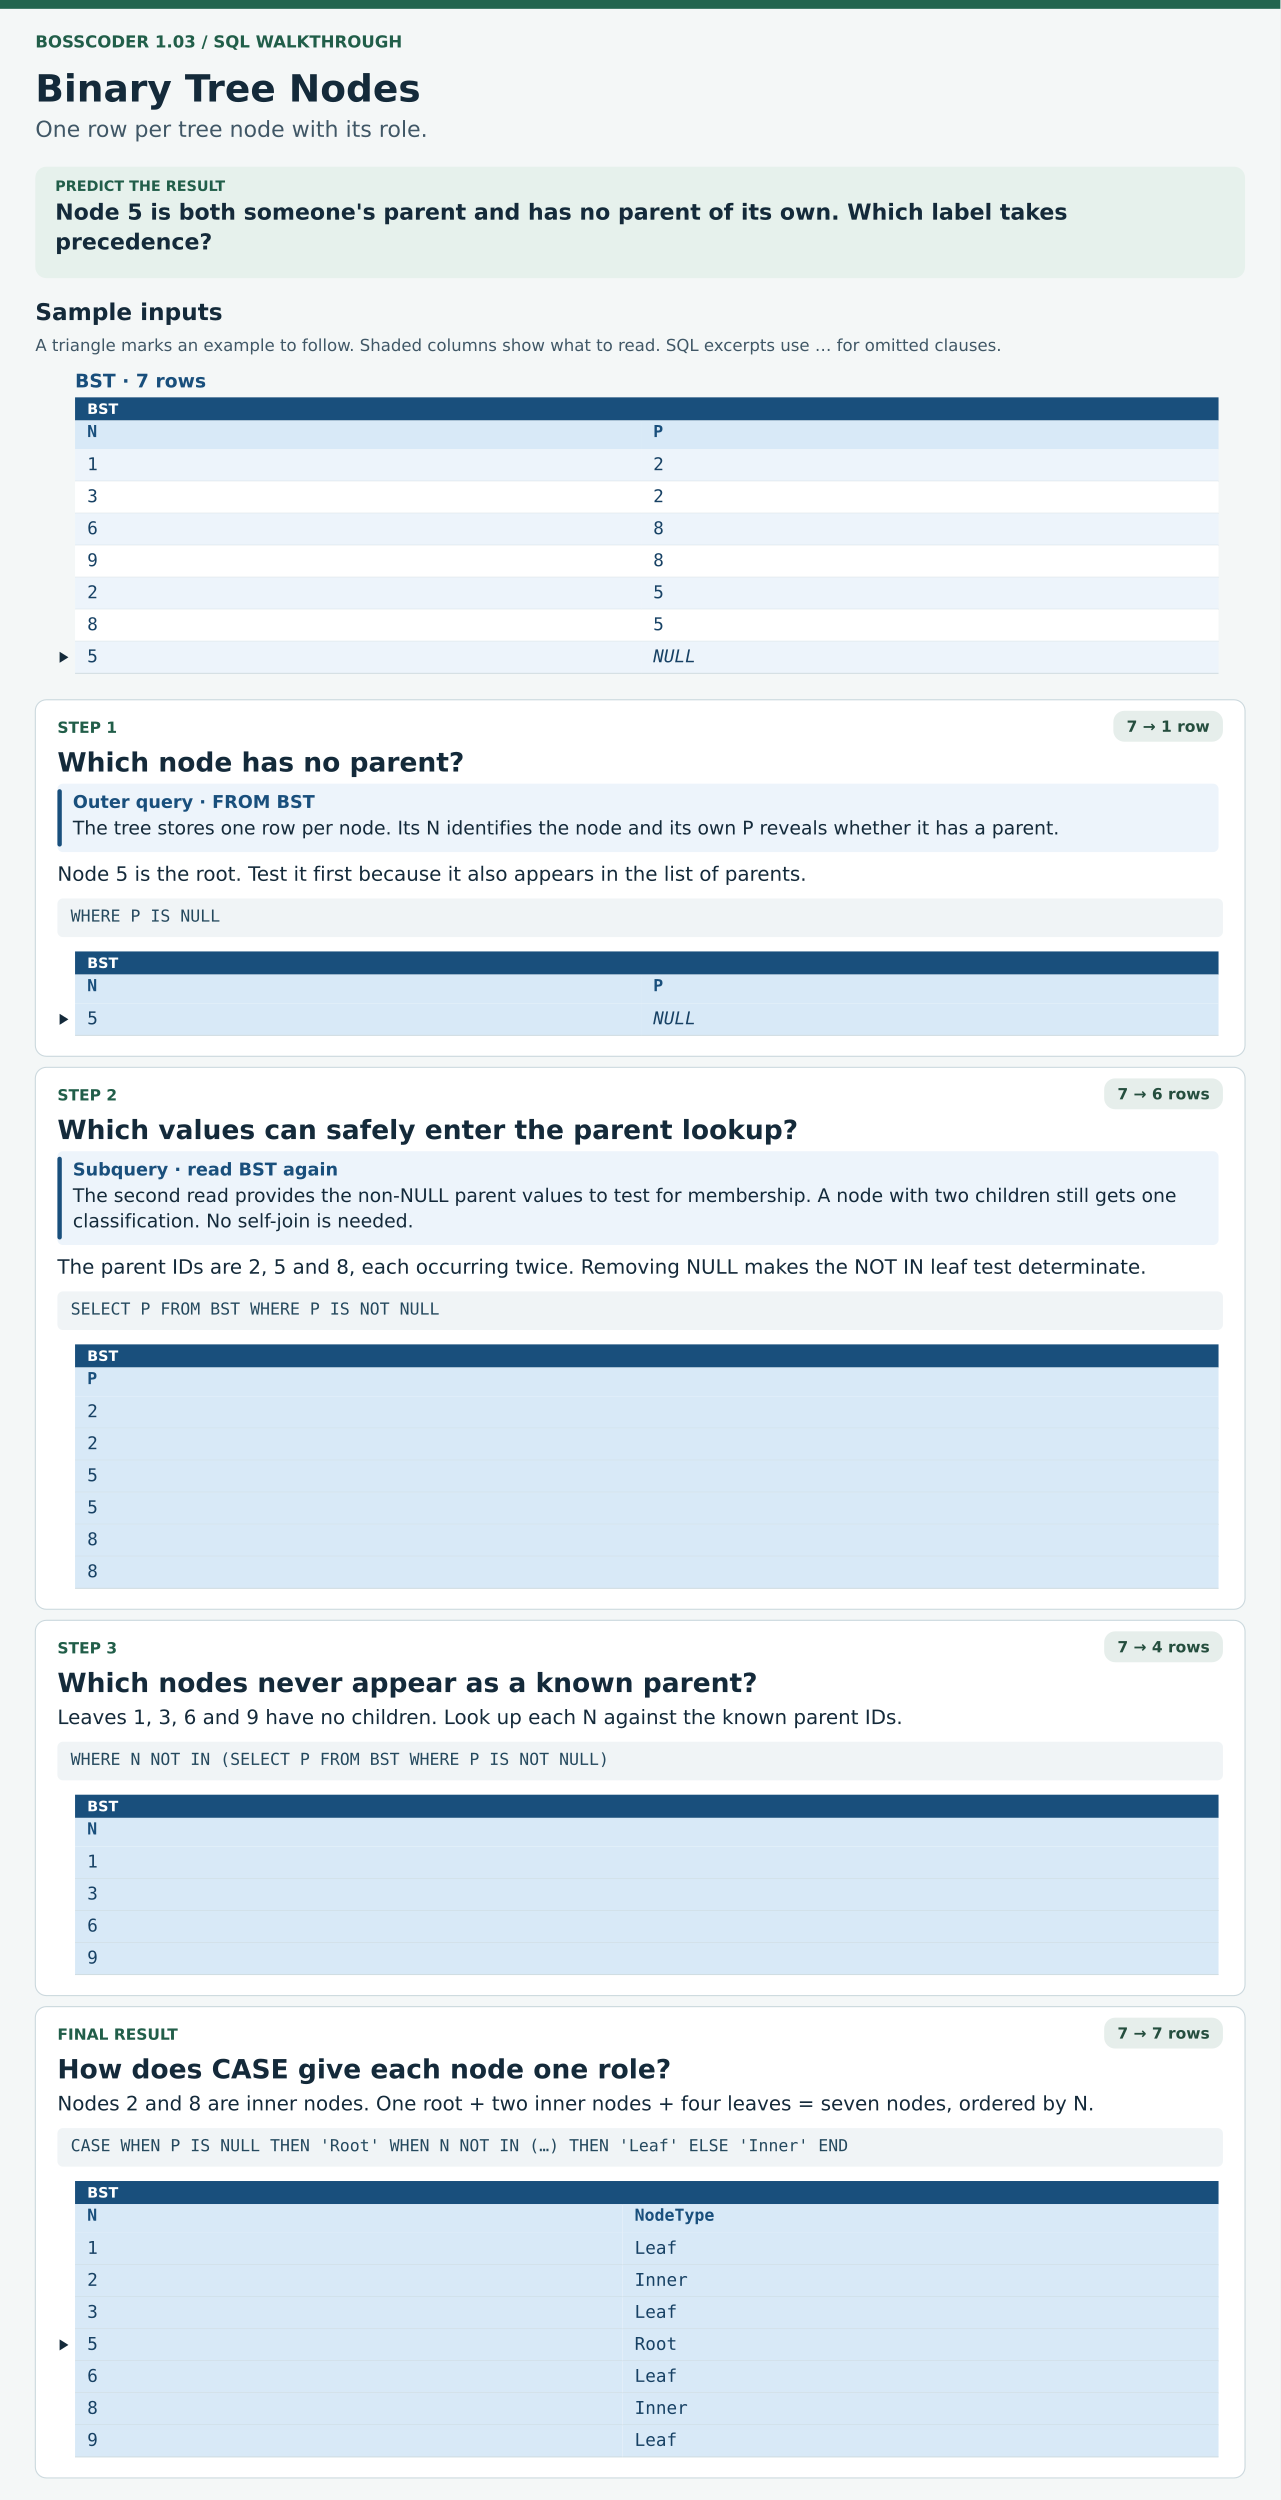
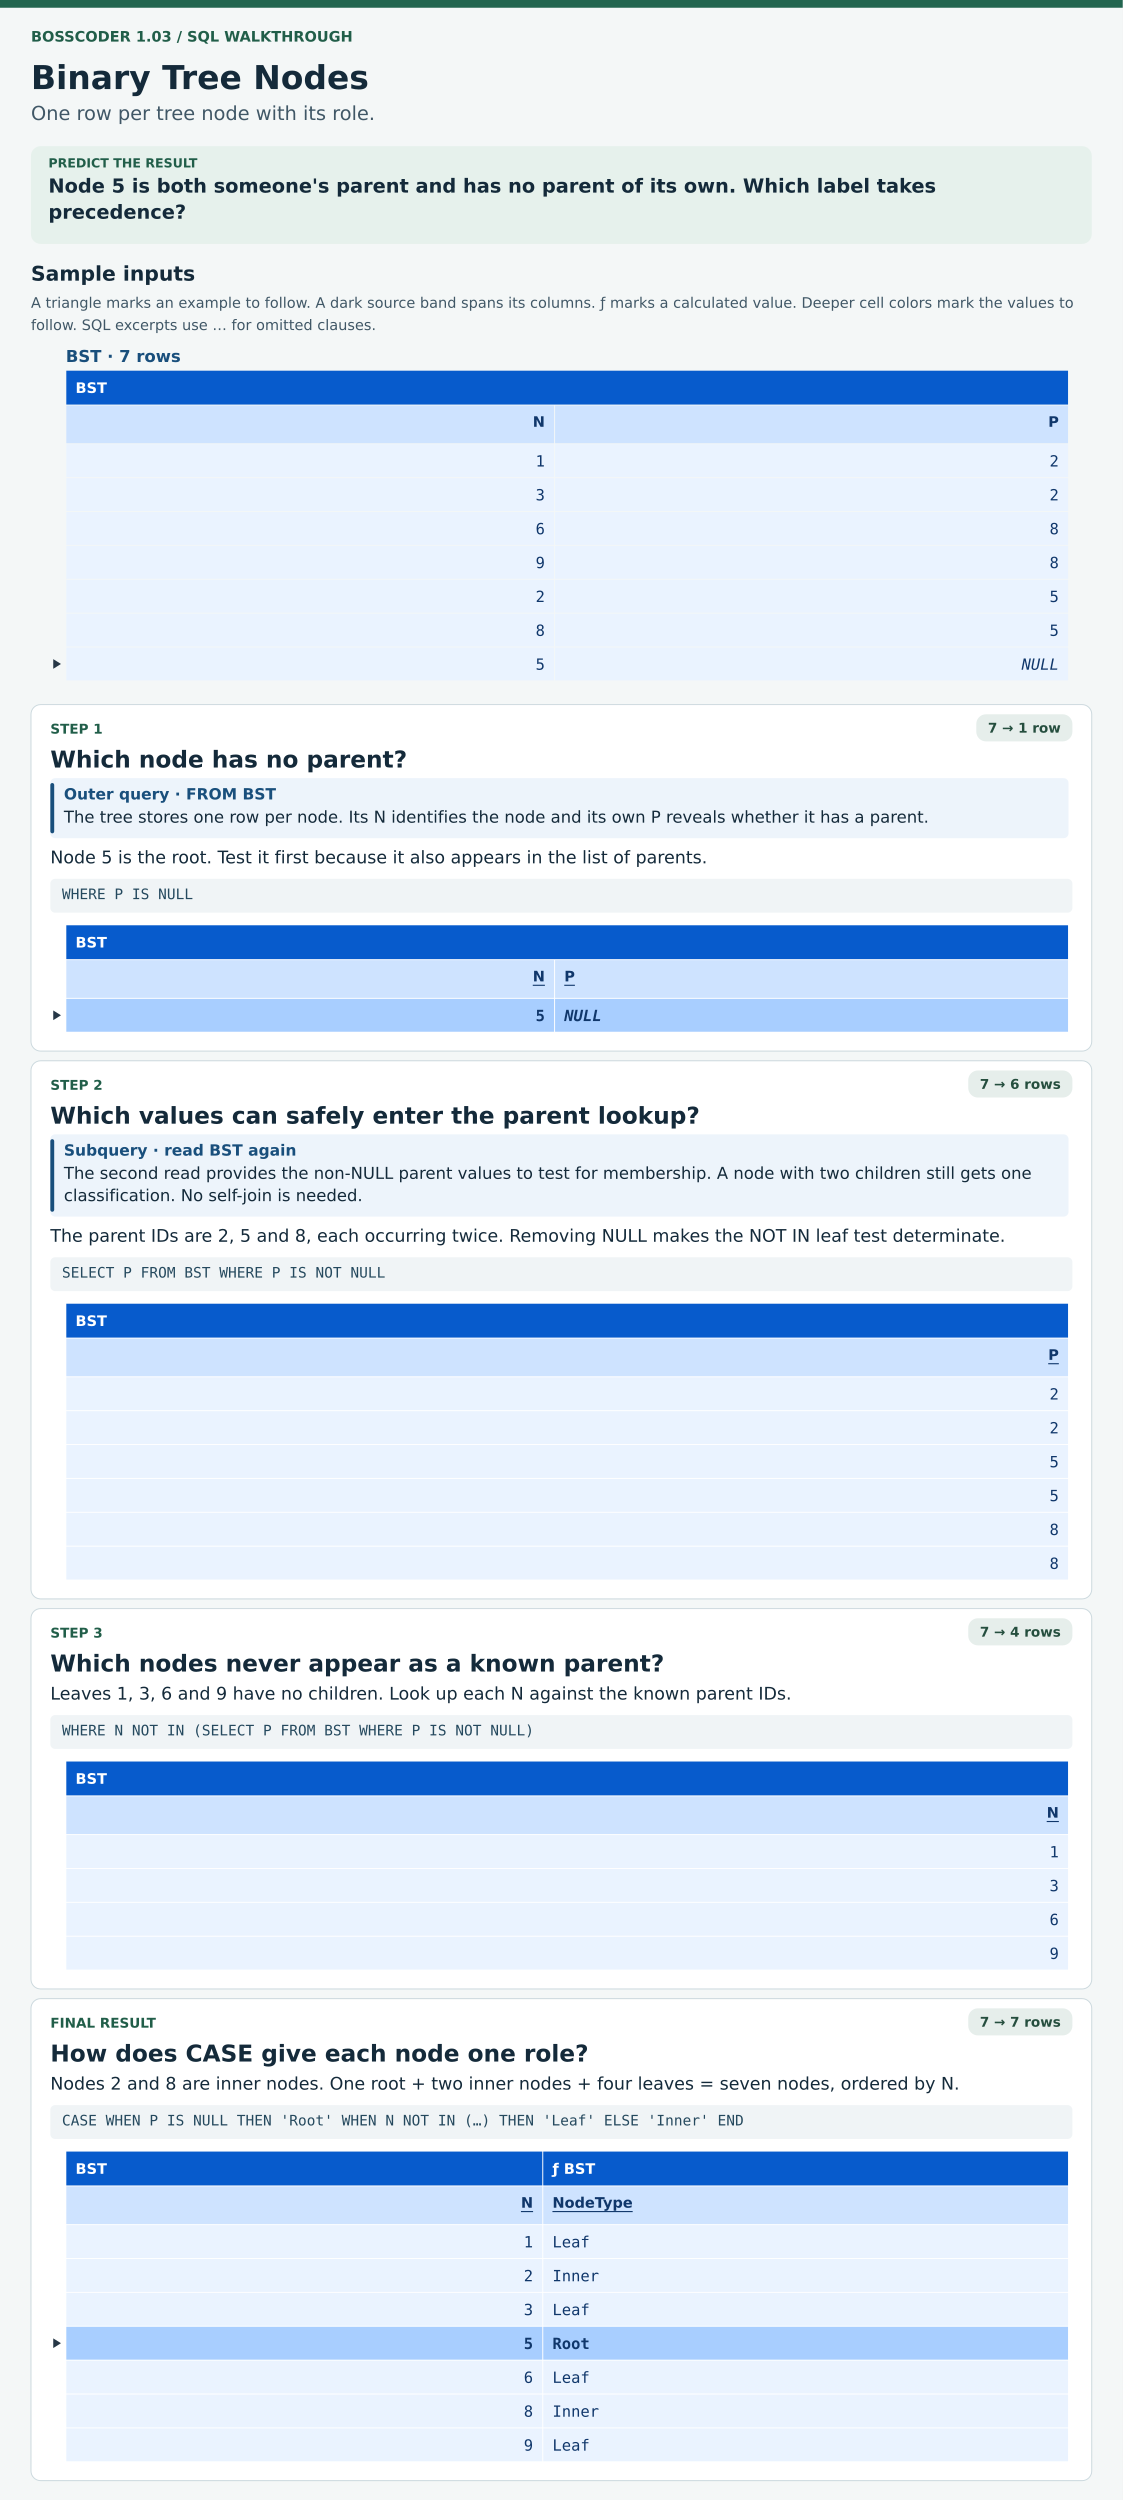
- <svg xmlns="http://www.w3.org/2000/svg" width="1160" height="2265" viewBox="0 0 1160 2265" role="img" aria-labelledby="title desc">
-   <rect width="1160" height="2265" fill="#f4f7f7" />
+ <svg xmlns="http://www.w3.org/2000/svg" width="1160" height="2583" viewBox="0 0 1160 2583" role="img" aria-labelledby="title desc">
+   <rect width="1160" height="2583" fill="#f4f7f7" />
  <rect x="0" y="0" width="1160" height="8" rx="0" fill="#22654f" />
  <text x="32" y="43" font-family="DejaVu Sans, sans-serif" font-size="15" fill="#215e49" font-weight="700">BOSSCODER  1.03    /    SQL WALKTHROUGH</text>
  <text x="32" y="92" font-family="DejaVu Sans, sans-serif" font-size="34" fill="#142a3a" font-weight="700">Binary Tree Nodes</text>
  <text x="32" y="124" font-family="DejaVu Sans, sans-serif" font-size="20" fill="#405766">One row per tree node with its role.</text>
  <rect x="32" y="151" width="1096" height="101" rx="10" fill="#e6f1ec" />
  <text x="50" y="173" font-family="DejaVu Sans, sans-serif" font-size="13" fill="#215e49" font-weight="700">PREDICT THE RESULT</text>
  <text x="50" y="199" font-family="DejaVu Sans, sans-serif" font-size="20" fill="#142a3a" font-weight="700">Node 5 is both someone's parent and has no parent of its own. Which label takes</text>
  <text x="50" y="226" font-family="DejaVu Sans, sans-serif" font-size="20" fill="#142a3a" font-weight="700">precedence?</text>
  <text x="32" y="290" font-family="DejaVu Sans, sans-serif" font-size="21" fill="#142a3a" font-weight="700">Sample inputs</text>
-   <text x="32" y="318" font-family="DejaVu Sans, sans-serif" font-size="15" fill="#405766">A triangle marks an example to follow. Shaded columns show what to read. SQL excerpts use … for omitted clauses.</text>
-   <text x="68" y="351" font-family="DejaVu Sans, sans-serif" font-size="17" fill="#194f7c" font-weight="700">BST  ·  7 rows</text>
-   <rect x="68" y="360" width="1036" height="21" rx="0" fill="#194f7c" />
-   <text x="79" y="375" font-family="DejaVu Sans, sans-serif" font-size="13" fill="#ffffff" font-weight="700">BST</text>
-   <rect x="68" y="381" width="512.789" height="26" rx="0" fill="#d8e9f7" />
-   <text x="79" y="396" font-family="DejaVu Sans Mono, monospace" font-size="15" fill="#194f7c" font-weight="700">N</text>
-   <rect x="580.789" y="381" width="523.211" height="26" rx="0" fill="#d8e9f7" />
-   <text x="591.789" y="396" font-family="DejaVu Sans Mono, monospace" font-size="15" fill="#194f7c" font-weight="700">P</text>
-   <rect x="68" y="407" width="512.789" height="29" rx="0" fill="#edf4fb" />
-   <text x="79" y="426" font-family="DejaVu Sans Mono, monospace" font-size="16" fill="#174164">1</text>
-   <path d="M68 436L580.789 436" fill="none" stroke="#cbd8dd" stroke-width="0.8" />
-   <rect x="580.789" y="407" width="523.211" height="29" rx="0" fill="#edf4fb" />
-   <text x="591.789" y="426" font-family="DejaVu Sans Mono, monospace" font-size="16" fill="#174164">2</text>
-   <path d="M580.789 436L1104 436" fill="none" stroke="#cbd8dd" stroke-width="0.8" />
-   <rect x="68" y="436" width="512.789" height="29" rx="0" fill="#ffffff" />
-   <text x="79" y="455" font-family="DejaVu Sans Mono, monospace" font-size="16" fill="#174164">3</text>
-   <path d="M68 465L580.789 465" fill="none" stroke="#cbd8dd" stroke-width="0.8" />
-   <rect x="580.789" y="436" width="523.211" height="29" rx="0" fill="#ffffff" />
-   <text x="591.789" y="455" font-family="DejaVu Sans Mono, monospace" font-size="16" fill="#174164">2</text>
-   <path d="M580.789 465L1104 465" fill="none" stroke="#cbd8dd" stroke-width="0.8" />
-   <rect x="68" y="465" width="512.789" height="29" rx="0" fill="#edf4fb" />
-   <text x="79" y="484" font-family="DejaVu Sans Mono, monospace" font-size="16" fill="#174164">6</text>
-   <path d="M68 494L580.789 494" fill="none" stroke="#cbd8dd" stroke-width="0.8" />
-   <rect x="580.789" y="465" width="523.211" height="29" rx="0" fill="#edf4fb" />
-   <text x="591.789" y="484" font-family="DejaVu Sans Mono, monospace" font-size="16" fill="#174164">8</text>
-   <path d="M580.789 494L1104 494" fill="none" stroke="#cbd8dd" stroke-width="0.8" />
-   <rect x="68" y="494" width="512.789" height="29" rx="0" fill="#ffffff" />
-   <text x="79" y="513" font-family="DejaVu Sans Mono, monospace" font-size="16" fill="#174164">9</text>
-   <path d="M68 523L580.789 523" fill="none" stroke="#cbd8dd" stroke-width="0.8" />
-   <rect x="580.789" y="494" width="523.211" height="29" rx="0" fill="#ffffff" />
-   <text x="591.789" y="513" font-family="DejaVu Sans Mono, monospace" font-size="16" fill="#174164">8</text>
-   <path d="M580.789 523L1104 523" fill="none" stroke="#cbd8dd" stroke-width="0.8" />
-   <rect x="68" y="523" width="512.789" height="29" rx="0" fill="#edf4fb" />
-   <text x="79" y="542" font-family="DejaVu Sans Mono, monospace" font-size="16" fill="#174164">2</text>
-   <path d="M68 552L580.789 552" fill="none" stroke="#cbd8dd" stroke-width="0.8" />
-   <rect x="580.789" y="523" width="523.211" height="29" rx="0" fill="#edf4fb" />
-   <text x="591.789" y="542" font-family="DejaVu Sans Mono, monospace" font-size="16" fill="#174164">5</text>
-   <path d="M580.789 552L1104 552" fill="none" stroke="#cbd8dd" stroke-width="0.8" />
-   <rect x="68" y="552" width="512.789" height="29" rx="0" fill="#ffffff" />
-   <text x="79" y="571" font-family="DejaVu Sans Mono, monospace" font-size="16" fill="#174164">8</text>
-   <path d="M68 581L580.789 581" fill="none" stroke="#cbd8dd" stroke-width="0.8" />
-   <rect x="580.789" y="552" width="523.211" height="29" rx="0" fill="#ffffff" />
-   <text x="591.789" y="571" font-family="DejaVu Sans Mono, monospace" font-size="16" fill="#174164">5</text>
-   <path d="M580.789 581L1104 581" fill="none" stroke="#cbd8dd" stroke-width="0.8" />
-   <path d="M54 590.5l8 5-8 5z" fill="#142a3a" />
-   <rect x="68" y="581" width="512.789" height="29" rx="0" fill="#edf4fb" />
-   <text x="79" y="600" font-family="DejaVu Sans Mono, monospace" font-size="16" fill="#174164">5</text>
-   <path d="M68 610L580.789 610" fill="none" stroke="#cbd8dd" stroke-width="0.8" />
-   <rect x="580.789" y="581" width="523.211" height="29" rx="0" fill="#edf4fb" />
-   <text x="591.789" y="600" font-family="DejaVu Sans Mono, monospace" font-size="16" fill="#174164" font-style="italic">NULL</text>
-   <path d="M580.789 610L1104 610" fill="none" stroke="#cbd8dd" stroke-width="0.8" />
-   <rect x="32" y="634" width="1096" height="323" rx="10" fill="white" stroke="#cbd8dd" />
-   <text x="52" y="664" font-family="DejaVu Sans, sans-serif" font-size="14" fill="#215e49" font-weight="700">STEP 1</text>
-   <rect x="1008.7" y="644" width="99.297" height="28" rx="10" fill="#e6eeeb" />
-   <text x="1020.7" y="663" font-family="DejaVu Sans, sans-serif" font-size="14" fill="#254e3e" font-weight="700">7 → 1 row</text>
-   <text x="52" y="699" font-family="DejaVu Sans, sans-serif" font-size="24" fill="#142a3a" font-weight="700">Which node has no parent?</text>
+   <text x="32" y="318" font-family="DejaVu Sans, sans-serif" font-size="15" fill="#405766">A triangle marks an example to follow. A dark source band spans its columns. ƒ marks a calculated value. Deeper cell colors mark the values to</text>
+   <text x="32" y="341" font-family="DejaVu Sans, sans-serif" font-size="15" fill="#405766">follow. SQL excerpts use … for omitted clauses.</text>
+   <text x="68" y="374" font-family="DejaVu Sans, sans-serif" font-size="17" fill="#194f7c" font-weight="700">BST  ·  7 rows</text>
+   <g role="group" aria-label="BST" data-table="BST">
+     <g data-fit="source" data-source="BST" data-first="0" data-last="1" aria-label="BST">
+       <rect x="68.5" y="383" width="1035.0" height="35" fill="#075BCC" />
+       <text x="78" y="406" font-size="15" font-family="DejaVu Sans, Arial, sans-serif" font-weight="700" fill="#FFFFFF" text-anchor="start">BST</text>
+     </g>
+     <g data-fit="field" data-header="N" data-column="0" data-source="BST" aria-label="BST.N">
+       <rect x="68.5" y="419" width="503.992" height="39" fill="#CEE3FF" />
+       <text x="562.992" y="441" font-size="15" font-family="DejaVu Sans, Arial, sans-serif" font-weight="700" fill="#10376B" text-anchor="end">N</text>
+     </g>
+     <g data-fit="field" data-header="P" data-column="1" data-source="BST" aria-label="BST.P">
+       <rect x="573.492" y="419" width="530.008" height="39" fill="#CEE3FF" />
+       <text x="1094.0" y="441" font-size="15" font-family="DejaVu Sans, Arial, sans-serif" font-weight="700" fill="#10376B" text-anchor="end">P</text>
+     </g>
+     <g data-fit="value" data-row="1" data-column="0" data-field="N" data-source="BST" data-value="1">
+       <rect x="68.5" y="459" width="503.992" height="34" fill="#EAF3FF" />
+       <text x="562.992" y="482" font-size="16" font-family="DejaVu Sans Mono, monospace" font-weight="400" fill="#10376B" text-anchor="end">1</text>
+     </g>
+     <g data-fit="value" data-row="1" data-column="1" data-field="P" data-source="BST" data-value="2">
+       <rect x="573.492" y="459" width="530.008" height="34" fill="#EAF3FF" />
+       <text x="1094.0" y="482" font-size="16" font-family="DejaVu Sans Mono, monospace" font-weight="400" fill="#10376B" text-anchor="end">2</text>
+     </g>
+     <g data-fit="value" data-row="2" data-column="0" data-field="N" data-source="BST" data-value="3">
+       <rect x="68.5" y="494" width="503.992" height="34" fill="#EAF3FF" />
+       <text x="562.992" y="517" font-size="16" font-family="DejaVu Sans Mono, monospace" font-weight="400" fill="#10376B" text-anchor="end">3</text>
+     </g>
+     <g data-fit="value" data-row="2" data-column="1" data-field="P" data-source="BST" data-value="2">
+       <rect x="573.492" y="494" width="530.008" height="34" fill="#EAF3FF" />
+       <text x="1094.0" y="517" font-size="16" font-family="DejaVu Sans Mono, monospace" font-weight="400" fill="#10376B" text-anchor="end">2</text>
+     </g>
+     <g data-fit="value" data-row="3" data-column="0" data-field="N" data-source="BST" data-value="6">
+       <rect x="68.5" y="529" width="503.992" height="34" fill="#EAF3FF" />
+       <text x="562.992" y="552" font-size="16" font-family="DejaVu Sans Mono, monospace" font-weight="400" fill="#10376B" text-anchor="end">6</text>
+     </g>
+     <g data-fit="value" data-row="3" data-column="1" data-field="P" data-source="BST" data-value="8">
+       <rect x="573.492" y="529" width="530.008" height="34" fill="#EAF3FF" />
+       <text x="1094.0" y="552" font-size="16" font-family="DejaVu Sans Mono, monospace" font-weight="400" fill="#10376B" text-anchor="end">8</text>
+     </g>
+     <g data-fit="value" data-row="4" data-column="0" data-field="N" data-source="BST" data-value="9">
+       <rect x="68.5" y="564" width="503.992" height="34" fill="#EAF3FF" />
+       <text x="562.992" y="587" font-size="16" font-family="DejaVu Sans Mono, monospace" font-weight="400" fill="#10376B" text-anchor="end">9</text>
+     </g>
+     <g data-fit="value" data-row="4" data-column="1" data-field="P" data-source="BST" data-value="8">
+       <rect x="573.492" y="564" width="530.008" height="34" fill="#EAF3FF" />
+       <text x="1094.0" y="587" font-size="16" font-family="DejaVu Sans Mono, monospace" font-weight="400" fill="#10376B" text-anchor="end">8</text>
+     </g>
+     <g data-fit="value" data-row="5" data-column="0" data-field="N" data-source="BST" data-value="2">
+       <rect x="68.5" y="599" width="503.992" height="34" fill="#EAF3FF" />
+       <text x="562.992" y="622" font-size="16" font-family="DejaVu Sans Mono, monospace" font-weight="400" fill="#10376B" text-anchor="end">2</text>
+     </g>
+     <g data-fit="value" data-row="5" data-column="1" data-field="P" data-source="BST" data-value="5">
+       <rect x="573.492" y="599" width="530.008" height="34" fill="#EAF3FF" />
+       <text x="1094.0" y="622" font-size="16" font-family="DejaVu Sans Mono, monospace" font-weight="400" fill="#10376B" text-anchor="end">5</text>
+     </g>
+     <g data-fit="value" data-row="6" data-column="0" data-field="N" data-source="BST" data-value="8">
+       <rect x="68.5" y="634" width="503.992" height="34" fill="#EAF3FF" />
+       <text x="562.992" y="657" font-size="16" font-family="DejaVu Sans Mono, monospace" font-weight="400" fill="#10376B" text-anchor="end">8</text>
+     </g>
+     <g data-fit="value" data-row="6" data-column="1" data-field="P" data-source="BST" data-value="5">
+       <rect x="573.492" y="634" width="530.008" height="34" fill="#EAF3FF" />
+       <text x="1094.0" y="657" font-size="16" font-family="DejaVu Sans Mono, monospace" font-weight="400" fill="#10376B" text-anchor="end">5</text>
+     </g>
+     <g data-fit="value" data-row="7" data-column="0" data-field="N" data-source="BST" data-value="5">
+       <rect x="68.5" y="669" width="503.992" height="34" fill="#EAF3FF" />
+       <text x="562.992" y="692" font-size="16" font-family="DejaVu Sans Mono, monospace" font-weight="400" fill="#10376B" text-anchor="end">5</text>
+     </g>
+     <g data-fit="value" data-row="7" data-column="1" data-field="P" data-source="BST" data-value="NULL">
+       <rect x="573.492" y="669" width="530.008" height="34" fill="#EAF3FF" />
+       <text x="1094.0" y="692" font-size="16" font-family="DejaVu Sans Mono, monospace" font-weight="400" font-style="italic" fill="#10376B" text-anchor="end">NULL</text>
+     </g>
+     <polygon points="55,681.0 63,686.0 55,691.0" fill="#263746" />
+   </g>
+   <rect x="32" y="728" width="1096" height="358" rx="10" fill="white" stroke="#cbd8dd" />
+   <text x="52" y="758" font-family="DejaVu Sans, sans-serif" font-size="14" fill="#215e49" font-weight="700">STEP 1</text>
+   <rect x="1008.7" y="738" width="99.297" height="28" rx="10" fill="#e6eeeb" />
+   <text x="1020.7" y="757" font-family="DejaVu Sans, sans-serif" font-size="14" fill="#254e3e" font-weight="700">7 → 1 row</text>
+   <text x="52" y="793" font-family="DejaVu Sans, sans-serif" font-size="24" fill="#142a3a" font-weight="700">Which node has no parent?</text>
  <g role="group" aria-label="Outer query · FROM BST" data-decision="2">
-     <rect x="52" y="710" width="1052" height="62" rx="5" fill="#edf4fb" />
-     <rect x="52" y="715" width="4" height="52" rx="2" fill="#194f7c" />
-     <text x="66" y="732" font-family="DejaVu Sans, sans-serif" font-size="16" fill="#194f7c" font-weight="700">Outer query · FROM BST</text>
-     <text x="66" y="756" font-family="DejaVu Sans, sans-serif" font-size="17" fill="#142a3a">The tree stores one row per node. Its N identifies the node and its own P reveals whether it has a parent.</text>
-   </g>
-   <text x="52" y="798" font-family="DejaVu Sans, sans-serif" font-size="18" fill="#142a3a">Node 5 is the root. Test it first because it also appears in the list of parents.</text>
-   <rect x="52" y="814" width="1056" height="35" rx="5" fill="#f0f4f6" />
-   <text x="64" y="835" font-family="DejaVu Sans Mono, monospace" font-size="15" fill="#25495e">WHERE P IS NULL</text>
-   <rect x="68" y="862" width="1036" height="21" rx="0" fill="#194f7c" />
-   <text x="79" y="877" font-family="DejaVu Sans, sans-serif" font-size="13" fill="#ffffff" font-weight="700">BST</text>
-   <rect x="68" y="883" width="512.789" height="26" rx="0" fill="#d8e9f7" />
-   <text x="79" y="898" font-family="DejaVu Sans Mono, monospace" font-size="15" fill="#194f7c" font-weight="700">N</text>
-   <rect x="580.789" y="883" width="523.211" height="26" rx="0" fill="#d8e9f7" />
-   <text x="591.789" y="898" font-family="DejaVu Sans Mono, monospace" font-size="15" fill="#194f7c" font-weight="700">P</text>
-   <path d="M54 918.5l8 5-8 5z" fill="#142a3a" />
-   <rect x="68" y="909" width="512.789" height="29" rx="0" fill="#d8e9f7" />
-   <text x="79" y="928" font-family="DejaVu Sans Mono, monospace" font-size="16" fill="#174164">5</text>
-   <path d="M68 938L580.789 938" fill="none" stroke="#cbd8dd" stroke-width="0.8" />
-   <rect x="580.789" y="909" width="523.211" height="29" rx="0" fill="#d8e9f7" />
-   <text x="591.789" y="928" font-family="DejaVu Sans Mono, monospace" font-size="16" fill="#174164" font-style="italic">NULL</text>
-   <path d="M580.789 938L1104 938" fill="none" stroke="#cbd8dd" stroke-width="0.8" />
-   <rect x="32" y="967" width="1096" height="491" rx="10" fill="white" stroke="#cbd8dd" />
-   <text x="52" y="997" font-family="DejaVu Sans, sans-serif" font-size="14" fill="#215e49" font-weight="700">STEP 2</text>
-   <rect x="1000.38" y="977" width="107.625" height="28" rx="10" fill="#e6eeeb" />
-   <text x="1012.38" y="996" font-family="DejaVu Sans, sans-serif" font-size="14" fill="#254e3e" font-weight="700">7 → 6 rows</text>
-   <text x="52" y="1032" font-family="DejaVu Sans, sans-serif" font-size="24" fill="#142a3a" font-weight="700">Which values can safely enter the parent lookup?</text>
+     <rect x="52" y="804" width="1052" height="62" rx="5" fill="#edf4fb" />
+     <rect x="52" y="809" width="4" height="52" rx="2" fill="#194f7c" />
+     <text x="66" y="826" font-family="DejaVu Sans, sans-serif" font-size="16" fill="#194f7c" font-weight="700">Outer query · FROM BST</text>
+     <text x="66" y="850" font-family="DejaVu Sans, sans-serif" font-size="17" fill="#142a3a">The tree stores one row per node. Its N identifies the node and its own P reveals whether it has a parent.</text>
+   </g>
+   <text x="52" y="892" font-family="DejaVu Sans, sans-serif" font-size="18" fill="#142a3a">Node 5 is the root. Test it first because it also appears in the list of parents.</text>
+   <rect x="52" y="908" width="1056" height="35" rx="5" fill="#f0f4f6" />
+   <text x="64" y="929" font-family="DejaVu Sans Mono, monospace" font-size="15" fill="#25495e">WHERE P IS NULL</text>
+   <g role="group" aria-label="B1.03 · Step 2" data-table="B1.03 · Step 2">
+     <g data-fit="source" data-source="BST" data-first="0" data-last="1" aria-label="BST">
+       <rect x="68.5" y="956" width="1035.0" height="35" fill="#075BCC" />
+       <text x="78" y="979" font-size="15" font-family="DejaVu Sans, Arial, sans-serif" font-weight="700" fill="#FFFFFF" text-anchor="start">BST</text>
+     </g>
+     <g data-fit="field" data-header="N" data-column="0" data-source="BST" aria-label="BST.N">
+       <rect x="68.5" y="992" width="503.992" height="39" fill="#CEE3FF" />
+       <text x="562.992" y="1014" font-size="15" font-family="DejaVu Sans, Arial, sans-serif" font-weight="700" fill="#10376B" text-anchor="end">N</text>
+       <line x1="550.445" x2="562.992" y1="1018" y2="1018" stroke="#10376B" stroke-width="1.15" />
+     </g>
+     <g data-fit="field" data-header="P" data-column="1" data-source="BST" aria-label="BST.P">
+       <rect x="573.492" y="992" width="530.008" height="39" fill="#CEE3FF" />
+       <text x="582.992" y="1014" font-size="15" font-family="DejaVu Sans, Arial, sans-serif" font-weight="700" fill="#10376B" text-anchor="start">P</text>
+       <line x1="582.992" x2="593.992" y1="1018" y2="1018" stroke="#10376B" stroke-width="1.15" />
+     </g>
+     <g data-fit="value" data-row="1" data-column="0" data-field="N" data-source="BST" data-value="5">
+       <rect x="68.5" y="1032" width="503.992" height="34" fill="#A8CEFF" />
+       <text x="562.992" y="1055" font-size="16" font-family="DejaVu Sans Mono, monospace" font-weight="700" fill="#10376B" text-anchor="end">5</text>
+     </g>
+     <g data-fit="value" data-row="1" data-column="1" data-field="P" data-source="BST" data-value="NULL">
+       <rect x="573.492" y="1032" width="530.008" height="34" fill="#A8CEFF" />
+       <text x="582.992" y="1055" font-size="16" font-family="DejaVu Sans Mono, monospace" font-weight="700" font-style="italic" fill="#10376B" text-anchor="start">NULL</text>
+     </g>
+     <polygon points="55,1044.0 63,1049.0 55,1054.0" fill="#263746" />
+   </g>
+   <rect x="32" y="1096" width="1096" height="556" rx="10" fill="white" stroke="#cbd8dd" />
+   <text x="52" y="1126" font-family="DejaVu Sans, sans-serif" font-size="14" fill="#215e49" font-weight="700">STEP 2</text>
+   <rect x="1000.38" y="1106" width="107.625" height="28" rx="10" fill="#e6eeeb" />
+   <text x="1012.38" y="1125" font-family="DejaVu Sans, sans-serif" font-size="14" fill="#254e3e" font-weight="700">7 → 6 rows</text>
+   <text x="52" y="1161" font-family="DejaVu Sans, sans-serif" font-size="24" fill="#142a3a" font-weight="700">Which values can safely enter the parent lookup?</text>
  <g role="group" aria-label="Subquery · read BST again" data-decision="3">
-     <rect x="52" y="1043" width="1052" height="85" rx="5" fill="#edf4fb" />
-     <rect x="52" y="1048" width="4" height="75" rx="2" fill="#194f7c" />
-     <text x="66" y="1065" font-family="DejaVu Sans, sans-serif" font-size="16" fill="#194f7c" font-weight="700">Subquery · read BST again</text>
-     <text x="66" y="1089" font-family="DejaVu Sans, sans-serif" font-size="17" fill="#142a3a">The second read provides the non-NULL parent values to test for membership. A node with two children still gets one</text>
-     <text x="66" y="1112" font-family="DejaVu Sans, sans-serif" font-size="17" fill="#142a3a">classification. No self-join is needed.</text>
-   </g>
-   <text x="52" y="1154" font-family="DejaVu Sans, sans-serif" font-size="18" fill="#142a3a">The parent IDs are 2, 5 and 8, each occurring twice. Removing NULL makes the NOT IN leaf test determinate.</text>
-   <rect x="52" y="1170" width="1056" height="35" rx="5" fill="#f0f4f6" />
-   <text x="64" y="1191" font-family="DejaVu Sans Mono, monospace" font-size="15" fill="#25495e">SELECT P FROM BST WHERE P IS NOT NULL</text>
-   <rect x="68" y="1218" width="1036" height="21" rx="0" fill="#194f7c" />
-   <text x="79" y="1233" font-family="DejaVu Sans, sans-serif" font-size="13" fill="#ffffff" font-weight="700">BST</text>
-   <rect x="68" y="1239" width="1036" height="26" rx="0" fill="#d8e9f7" />
-   <text x="79" y="1254" font-family="DejaVu Sans Mono, monospace" font-size="15" fill="#194f7c" font-weight="700">P</text>
-   <rect x="68" y="1265" width="1036" height="29" rx="0" fill="#d8e9f7" />
-   <text x="79" y="1284" font-family="DejaVu Sans Mono, monospace" font-size="16" fill="#174164">2</text>
-   <path d="M68 1294L1104 1294" fill="none" stroke="#cbd8dd" stroke-width="0.8" />
-   <rect x="68" y="1294" width="1036" height="29" rx="0" fill="#d8e9f7" />
-   <text x="79" y="1313" font-family="DejaVu Sans Mono, monospace" font-size="16" fill="#174164">2</text>
-   <path d="M68 1323L1104 1323" fill="none" stroke="#cbd8dd" stroke-width="0.8" />
-   <rect x="68" y="1323" width="1036" height="29" rx="0" fill="#d8e9f7" />
-   <text x="79" y="1342" font-family="DejaVu Sans Mono, monospace" font-size="16" fill="#174164">5</text>
-   <path d="M68 1352L1104 1352" fill="none" stroke="#cbd8dd" stroke-width="0.8" />
-   <rect x="68" y="1352" width="1036" height="29" rx="0" fill="#d8e9f7" />
-   <text x="79" y="1371" font-family="DejaVu Sans Mono, monospace" font-size="16" fill="#174164">5</text>
-   <path d="M68 1381L1104 1381" fill="none" stroke="#cbd8dd" stroke-width="0.8" />
-   <rect x="68" y="1381" width="1036" height="29" rx="0" fill="#d8e9f7" />
-   <text x="79" y="1400" font-family="DejaVu Sans Mono, monospace" font-size="16" fill="#174164">8</text>
-   <path d="M68 1410L1104 1410" fill="none" stroke="#cbd8dd" stroke-width="0.8" />
-   <rect x="68" y="1410" width="1036" height="29" rx="0" fill="#d8e9f7" />
-   <text x="79" y="1429" font-family="DejaVu Sans Mono, monospace" font-size="16" fill="#174164">8</text>
-   <path d="M68 1439L1104 1439" fill="none" stroke="#cbd8dd" stroke-width="0.8" />
-   <rect x="32" y="1468" width="1096" height="340" rx="10" fill="white" stroke="#cbd8dd" />
-   <text x="52" y="1498" font-family="DejaVu Sans, sans-serif" font-size="14" fill="#215e49" font-weight="700">STEP 3</text>
-   <rect x="1000.38" y="1478" width="107.625" height="28" rx="10" fill="#e6eeeb" />
-   <text x="1012.38" y="1497" font-family="DejaVu Sans, sans-serif" font-size="14" fill="#254e3e" font-weight="700">7 → 4 rows</text>
-   <text x="52" y="1533" font-family="DejaVu Sans, sans-serif" font-size="24" fill="#142a3a" font-weight="700">Which nodes never appear as a known parent?</text>
-   <text x="52" y="1562" font-family="DejaVu Sans, sans-serif" font-size="18" fill="#142a3a">Leaves 1, 3, 6 and 9 have no children. Look up each N against the known parent IDs.</text>
-   <rect x="52" y="1578" width="1056" height="35" rx="5" fill="#f0f4f6" />
-   <text x="64" y="1599" font-family="DejaVu Sans Mono, monospace" font-size="15" fill="#25495e">WHERE N NOT IN (SELECT P FROM BST WHERE P IS NOT NULL)</text>
-   <rect x="68" y="1626" width="1036" height="21" rx="0" fill="#194f7c" />
-   <text x="79" y="1641" font-family="DejaVu Sans, sans-serif" font-size="13" fill="#ffffff" font-weight="700">BST</text>
-   <rect x="68" y="1647" width="1036" height="26" rx="0" fill="#d8e9f7" />
-   <text x="79" y="1662" font-family="DejaVu Sans Mono, monospace" font-size="15" fill="#194f7c" font-weight="700">N</text>
-   <rect x="68" y="1673" width="1036" height="29" rx="0" fill="#d8e9f7" />
-   <text x="79" y="1692" font-family="DejaVu Sans Mono, monospace" font-size="16" fill="#174164">1</text>
-   <path d="M68 1702L1104 1702" fill="none" stroke="#cbd8dd" stroke-width="0.8" />
-   <rect x="68" y="1702" width="1036" height="29" rx="0" fill="#d8e9f7" />
-   <text x="79" y="1721" font-family="DejaVu Sans Mono, monospace" font-size="16" fill="#174164">3</text>
-   <path d="M68 1731L1104 1731" fill="none" stroke="#cbd8dd" stroke-width="0.8" />
-   <rect x="68" y="1731" width="1036" height="29" rx="0" fill="#d8e9f7" />
-   <text x="79" y="1750" font-family="DejaVu Sans Mono, monospace" font-size="16" fill="#174164">6</text>
-   <path d="M68 1760L1104 1760" fill="none" stroke="#cbd8dd" stroke-width="0.8" />
-   <rect x="68" y="1760" width="1036" height="29" rx="0" fill="#d8e9f7" />
-   <text x="79" y="1779" font-family="DejaVu Sans Mono, monospace" font-size="16" fill="#174164">9</text>
-   <path d="M68 1789L1104 1789" fill="none" stroke="#cbd8dd" stroke-width="0.8" />
-   <rect x="32" y="1818" width="1096" height="427" rx="10" fill="white" stroke="#cbd8dd" />
-   <text x="52" y="1848" font-family="DejaVu Sans, sans-serif" font-size="14" fill="#215e49" font-weight="700">FINAL RESULT</text>
-   <rect x="1000.38" y="1828" width="107.625" height="28" rx="10" fill="#e6eeeb" />
-   <text x="1012.38" y="1847" font-family="DejaVu Sans, sans-serif" font-size="14" fill="#254e3e" font-weight="700">7 → 7 rows</text>
-   <text x="52" y="1883" font-family="DejaVu Sans, sans-serif" font-size="24" fill="#142a3a" font-weight="700">How does CASE give each node one role?</text>
-   <text x="52" y="1912" font-family="DejaVu Sans, sans-serif" font-size="18" fill="#142a3a">Nodes 2 and 8 are inner nodes. One root + two inner nodes + four leaves = seven nodes, ordered by N.</text>
-   <rect x="52" y="1928" width="1056" height="35" rx="5" fill="#f0f4f6" />
-   <text x="64" y="1949" font-family="DejaVu Sans Mono, monospace" font-size="15" fill="#25495e">CASE WHEN P IS NULL THEN 'Root' WHEN N NOT IN (…) THEN 'Leaf' ELSE 'Inner' END</text>
-   <rect x="68" y="1976" width="1036" height="21" rx="0" fill="#194f7c" />
-   <text x="79" y="1991" font-family="DejaVu Sans, sans-serif" font-size="13" fill="#ffffff" font-weight="700">BST</text>
-   <rect x="68" y="1997" width="495.945" height="26" rx="0" fill="#d8e9f7" />
-   <text x="79" y="2012" font-family="DejaVu Sans Mono, monospace" font-size="15" fill="#194f7c" font-weight="700">N</text>
-   <rect x="563.945" y="1997" width="540.055" height="26" rx="0" fill="#d8e9f7" />
-   <text x="574.945" y="2012" font-family="DejaVu Sans Mono, monospace" font-size="15" fill="#194f7c" font-weight="700">NodeType</text>
-   <rect x="68" y="2023" width="495.945" height="29" rx="0" fill="#d8e9f7" />
-   <text x="79" y="2042" font-family="DejaVu Sans Mono, monospace" font-size="16" fill="#174164">1</text>
-   <path d="M68 2052L563.945 2052" fill="none" stroke="#cbd8dd" stroke-width="0.8" />
-   <rect x="563.945" y="2023" width="540.055" height="29" rx="0" fill="#d8e9f7" />
-   <text x="574.945" y="2042" font-family="DejaVu Sans Mono, monospace" font-size="16" fill="#174164">Leaf</text>
-   <path d="M563.945 2052L1104 2052" fill="none" stroke="#cbd8dd" stroke-width="0.8" />
-   <rect x="68" y="2052" width="495.945" height="29" rx="0" fill="#d8e9f7" />
-   <text x="79" y="2071" font-family="DejaVu Sans Mono, monospace" font-size="16" fill="#174164">2</text>
-   <path d="M68 2081L563.945 2081" fill="none" stroke="#cbd8dd" stroke-width="0.8" />
-   <rect x="563.945" y="2052" width="540.055" height="29" rx="0" fill="#d8e9f7" />
-   <text x="574.945" y="2071" font-family="DejaVu Sans Mono, monospace" font-size="16" fill="#174164">Inner</text>
-   <path d="M563.945 2081L1104 2081" fill="none" stroke="#cbd8dd" stroke-width="0.8" />
-   <rect x="68" y="2081" width="495.945" height="29" rx="0" fill="#d8e9f7" />
-   <text x="79" y="2100" font-family="DejaVu Sans Mono, monospace" font-size="16" fill="#174164">3</text>
-   <path d="M68 2110L563.945 2110" fill="none" stroke="#cbd8dd" stroke-width="0.8" />
-   <rect x="563.945" y="2081" width="540.055" height="29" rx="0" fill="#d8e9f7" />
-   <text x="574.945" y="2100" font-family="DejaVu Sans Mono, monospace" font-size="16" fill="#174164">Leaf</text>
-   <path d="M563.945 2110L1104 2110" fill="none" stroke="#cbd8dd" stroke-width="0.8" />
-   <path d="M54 2119.5l8 5-8 5z" fill="#142a3a" />
-   <rect x="68" y="2110" width="495.945" height="29" rx="0" fill="#d8e9f7" />
-   <text x="79" y="2129" font-family="DejaVu Sans Mono, monospace" font-size="16" fill="#174164">5</text>
-   <path d="M68 2139L563.945 2139" fill="none" stroke="#cbd8dd" stroke-width="0.8" />
-   <rect x="563.945" y="2110" width="540.055" height="29" rx="0" fill="#d8e9f7" />
-   <text x="574.945" y="2129" font-family="DejaVu Sans Mono, monospace" font-size="16" fill="#174164">Root</text>
-   <path d="M563.945 2139L1104 2139" fill="none" stroke="#cbd8dd" stroke-width="0.8" />
-   <rect x="68" y="2139" width="495.945" height="29" rx="0" fill="#d8e9f7" />
-   <text x="79" y="2158" font-family="DejaVu Sans Mono, monospace" font-size="16" fill="#174164">6</text>
-   <path d="M68 2168L563.945 2168" fill="none" stroke="#cbd8dd" stroke-width="0.8" />
-   <rect x="563.945" y="2139" width="540.055" height="29" rx="0" fill="#d8e9f7" />
-   <text x="574.945" y="2158" font-family="DejaVu Sans Mono, monospace" font-size="16" fill="#174164">Leaf</text>
-   <path d="M563.945 2168L1104 2168" fill="none" stroke="#cbd8dd" stroke-width="0.8" />
-   <rect x="68" y="2168" width="495.945" height="29" rx="0" fill="#d8e9f7" />
-   <text x="79" y="2187" font-family="DejaVu Sans Mono, monospace" font-size="16" fill="#174164">8</text>
-   <path d="M68 2197L563.945 2197" fill="none" stroke="#cbd8dd" stroke-width="0.8" />
-   <rect x="563.945" y="2168" width="540.055" height="29" rx="0" fill="#d8e9f7" />
-   <text x="574.945" y="2187" font-family="DejaVu Sans Mono, monospace" font-size="16" fill="#174164">Inner</text>
-   <path d="M563.945 2197L1104 2197" fill="none" stroke="#cbd8dd" stroke-width="0.8" />
-   <rect x="68" y="2197" width="495.945" height="29" rx="0" fill="#d8e9f7" />
-   <text x="79" y="2216" font-family="DejaVu Sans Mono, monospace" font-size="16" fill="#174164">9</text>
-   <path d="M68 2226L563.945 2226" fill="none" stroke="#cbd8dd" stroke-width="0.8" />
-   <rect x="563.945" y="2197" width="540.055" height="29" rx="0" fill="#d8e9f7" />
-   <text x="574.945" y="2216" font-family="DejaVu Sans Mono, monospace" font-size="16" fill="#174164">Leaf</text>
-   <path d="M563.945 2226L1104 2226" fill="none" stroke="#cbd8dd" stroke-width="0.8" />
+     <rect x="52" y="1172" width="1052" height="85" rx="5" fill="#edf4fb" />
+     <rect x="52" y="1177" width="4" height="75" rx="2" fill="#194f7c" />
+     <text x="66" y="1194" font-family="DejaVu Sans, sans-serif" font-size="16" fill="#194f7c" font-weight="700">Subquery · read BST again</text>
+     <text x="66" y="1218" font-family="DejaVu Sans, sans-serif" font-size="17" fill="#142a3a">The second read provides the non-NULL parent values to test for membership. A node with two children still gets one</text>
+     <text x="66" y="1241" font-family="DejaVu Sans, sans-serif" font-size="17" fill="#142a3a">classification. No self-join is needed.</text>
+   </g>
+   <text x="52" y="1283" font-family="DejaVu Sans, sans-serif" font-size="18" fill="#142a3a">The parent IDs are 2, 5 and 8, each occurring twice. Removing NULL makes the NOT IN leaf test determinate.</text>
+   <rect x="52" y="1299" width="1056" height="35" rx="5" fill="#f0f4f6" />
+   <text x="64" y="1320" font-family="DejaVu Sans Mono, monospace" font-size="15" fill="#25495e">SELECT P FROM BST WHERE P IS NOT NULL</text>
+   <g role="group" aria-label="B1.03 · Step 3" data-table="B1.03 · Step 3">
+     <g data-fit="source" data-source="BST" data-first="0" data-last="0" aria-label="BST">
+       <rect x="68.5" y="1347" width="1035.0" height="35" fill="#075BCC" />
+       <text x="78" y="1370" font-size="15" font-family="DejaVu Sans, Arial, sans-serif" font-weight="700" fill="#FFFFFF" text-anchor="start">BST</text>
+     </g>
+     <g data-fit="field" data-header="P" data-column="0" data-source="BST" aria-label="BST.P">
+       <rect x="68.5" y="1383" width="1035.0" height="39" fill="#CEE3FF" />
+       <text x="1094.0" y="1405" font-size="15" font-family="DejaVu Sans, Arial, sans-serif" font-weight="700" fill="#10376B" text-anchor="end">P</text>
+       <line x1="1083.0" x2="1094.0" y1="1409" y2="1409" stroke="#10376B" stroke-width="1.15" />
+     </g>
+     <g data-fit="value" data-row="1" data-column="0" data-field="P" data-source="BST" data-value="2">
+       <rect x="68.5" y="1423" width="1035.0" height="34" fill="#EAF3FF" />
+       <text x="1094.0" y="1446" font-size="16" font-family="DejaVu Sans Mono, monospace" font-weight="400" fill="#10376B" text-anchor="end">2</text>
+     </g>
+     <g data-fit="value" data-row="2" data-column="0" data-field="P" data-source="BST" data-value="2">
+       <rect x="68.5" y="1458" width="1035.0" height="34" fill="#EAF3FF" />
+       <text x="1094.0" y="1481" font-size="16" font-family="DejaVu Sans Mono, monospace" font-weight="400" fill="#10376B" text-anchor="end">2</text>
+     </g>
+     <g data-fit="value" data-row="3" data-column="0" data-field="P" data-source="BST" data-value="5">
+       <rect x="68.5" y="1493" width="1035.0" height="34" fill="#EAF3FF" />
+       <text x="1094.0" y="1516" font-size="16" font-family="DejaVu Sans Mono, monospace" font-weight="400" fill="#10376B" text-anchor="end">5</text>
+     </g>
+     <g data-fit="value" data-row="4" data-column="0" data-field="P" data-source="BST" data-value="5">
+       <rect x="68.5" y="1528" width="1035.0" height="34" fill="#EAF3FF" />
+       <text x="1094.0" y="1551" font-size="16" font-family="DejaVu Sans Mono, monospace" font-weight="400" fill="#10376B" text-anchor="end">5</text>
+     </g>
+     <g data-fit="value" data-row="5" data-column="0" data-field="P" data-source="BST" data-value="8">
+       <rect x="68.5" y="1563" width="1035.0" height="34" fill="#EAF3FF" />
+       <text x="1094.0" y="1586" font-size="16" font-family="DejaVu Sans Mono, monospace" font-weight="400" fill="#10376B" text-anchor="end">8</text>
+     </g>
+     <g data-fit="value" data-row="6" data-column="0" data-field="P" data-source="BST" data-value="8">
+       <rect x="68.5" y="1598" width="1035.0" height="34" fill="#EAF3FF" />
+       <text x="1094.0" y="1621" font-size="16" font-family="DejaVu Sans Mono, monospace" font-weight="400" fill="#10376B" text-anchor="end">8</text>
+     </g>
+   </g>
+   <rect x="32" y="1662" width="1096" height="393" rx="10" fill="white" stroke="#cbd8dd" />
+   <text x="52" y="1692" font-family="DejaVu Sans, sans-serif" font-size="14" fill="#215e49" font-weight="700">STEP 3</text>
+   <rect x="1000.38" y="1672" width="107.625" height="28" rx="10" fill="#e6eeeb" />
+   <text x="1012.38" y="1691" font-family="DejaVu Sans, sans-serif" font-size="14" fill="#254e3e" font-weight="700">7 → 4 rows</text>
+   <text x="52" y="1727" font-family="DejaVu Sans, sans-serif" font-size="24" fill="#142a3a" font-weight="700">Which nodes never appear as a known parent?</text>
+   <text x="52" y="1756" font-family="DejaVu Sans, sans-serif" font-size="18" fill="#142a3a">Leaves 1, 3, 6 and 9 have no children. Look up each N against the known parent IDs.</text>
+   <rect x="52" y="1772" width="1056" height="35" rx="5" fill="#f0f4f6" />
+   <text x="64" y="1793" font-family="DejaVu Sans Mono, monospace" font-size="15" fill="#25495e">WHERE N NOT IN (SELECT P FROM BST WHERE P IS NOT NULL)</text>
+   <g role="group" aria-label="B1.03 · Step 4" data-table="B1.03 · Step 4">
+     <g data-fit="source" data-source="BST" data-first="0" data-last="0" aria-label="BST">
+       <rect x="68.5" y="1820" width="1035.0" height="35" fill="#075BCC" />
+       <text x="78" y="1843" font-size="15" font-family="DejaVu Sans, Arial, sans-serif" font-weight="700" fill="#FFFFFF" text-anchor="start">BST</text>
+     </g>
+     <g data-fit="field" data-header="N" data-column="0" data-source="BST" aria-label="BST.N">
+       <rect x="68.5" y="1856" width="1035.0" height="39" fill="#CEE3FF" />
+       <text x="1094.0" y="1878" font-size="15" font-family="DejaVu Sans, Arial, sans-serif" font-weight="700" fill="#10376B" text-anchor="end">N</text>
+       <line x1="1081.453" x2="1094.0" y1="1882" y2="1882" stroke="#10376B" stroke-width="1.15" />
+     </g>
+     <g data-fit="value" data-row="1" data-column="0" data-field="N" data-source="BST" data-value="1">
+       <rect x="68.5" y="1896" width="1035.0" height="34" fill="#EAF3FF" />
+       <text x="1094.0" y="1919" font-size="16" font-family="DejaVu Sans Mono, monospace" font-weight="400" fill="#10376B" text-anchor="end">1</text>
+     </g>
+     <g data-fit="value" data-row="2" data-column="0" data-field="N" data-source="BST" data-value="3">
+       <rect x="68.5" y="1931" width="1035.0" height="34" fill="#EAF3FF" />
+       <text x="1094.0" y="1954" font-size="16" font-family="DejaVu Sans Mono, monospace" font-weight="400" fill="#10376B" text-anchor="end">3</text>
+     </g>
+     <g data-fit="value" data-row="3" data-column="0" data-field="N" data-source="BST" data-value="6">
+       <rect x="68.5" y="1966" width="1035.0" height="34" fill="#EAF3FF" />
+       <text x="1094.0" y="1989" font-size="16" font-family="DejaVu Sans Mono, monospace" font-weight="400" fill="#10376B" text-anchor="end">6</text>
+     </g>
+     <g data-fit="value" data-row="4" data-column="0" data-field="N" data-source="BST" data-value="9">
+       <rect x="68.5" y="2001" width="1035.0" height="34" fill="#EAF3FF" />
+       <text x="1094.0" y="2024" font-size="16" font-family="DejaVu Sans Mono, monospace" font-weight="400" fill="#10376B" text-anchor="end">9</text>
+     </g>
+   </g>
+   <rect x="32" y="2065" width="1096" height="498" rx="10" fill="white" stroke="#cbd8dd" />
+   <text x="52" y="2095" font-family="DejaVu Sans, sans-serif" font-size="14" fill="#215e49" font-weight="700">FINAL RESULT</text>
+   <rect x="1000.38" y="2075" width="107.625" height="28" rx="10" fill="#e6eeeb" />
+   <text x="1012.38" y="2094" font-family="DejaVu Sans, sans-serif" font-size="14" fill="#254e3e" font-weight="700">7 → 7 rows</text>
+   <text x="52" y="2130" font-family="DejaVu Sans, sans-serif" font-size="24" fill="#142a3a" font-weight="700">How does CASE give each node one role?</text>
+   <text x="52" y="2159" font-family="DejaVu Sans, sans-serif" font-size="18" fill="#142a3a">Nodes 2 and 8 are inner nodes. One root + two inner nodes + four leaves = seven nodes, ordered by N.</text>
+   <rect x="52" y="2175" width="1056" height="35" rx="5" fill="#f0f4f6" />
+   <text x="64" y="2196" font-family="DejaVu Sans Mono, monospace" font-size="15" fill="#25495e">CASE WHEN P IS NULL THEN 'Root' WHEN N NOT IN (…) THEN 'Leaf' ELSE 'Inner' END</text>
+   <g role="group" aria-label="B1.03 · Final output" data-table="B1.03 · Final output">
+     <g data-fit="source" data-source="BST" data-first="0" data-last="0" aria-label="BST">
+       <rect x="68.5" y="2223" width="491.781" height="35" fill="#075BCC" />
+       <text x="78" y="2246" font-size="15" font-family="DejaVu Sans, Arial, sans-serif" font-weight="700" fill="#FFFFFF" text-anchor="start">BST</text>
+     </g>
+     <g data-fit="source" data-source="BST" data-first="1" data-last="1" aria-label="BST calculated">
+       <rect x="561.281" y="2223" width="542.219" height="35" fill="#075BCC" />
+       <text x="570.781" y="2246" font-size="15" font-family="DejaVu Sans, Arial, sans-serif" font-weight="700" fill="#FFFFFF" text-anchor="start">ƒ BST</text>
+     </g>
+     <g data-fit="field" data-header="N" data-column="0" data-source="BST" aria-label="BST.N">
+       <rect x="68.5" y="2259" width="491.781" height="39" fill="#CEE3FF" />
+       <text x="550.781" y="2281" font-size="15" font-family="DejaVu Sans, Arial, sans-serif" font-weight="700" fill="#10376B" text-anchor="end">N</text>
+       <line x1="538.234" x2="550.781" y1="2285" y2="2285" stroke="#10376B" stroke-width="1.15" />
+     </g>
+     <g data-fit="field" data-header="NodeType" data-column="1" data-source="BST" aria-label="BST.NodeType">
+       <rect x="561.281" y="2259" width="542.219" height="39" fill="#CEE3FF" />
+       <text x="570.781" y="2281" font-size="15" font-family="DejaVu Sans, Arial, sans-serif" font-weight="700" fill="#10376B" text-anchor="start">NodeType</text>
+       <line x1="570.781" x2="653.688" y1="2285" y2="2285" stroke="#10376B" stroke-width="1.15" />
+     </g>
+     <g data-fit="value" data-row="1" data-column="0" data-field="N" data-source="BST" data-value="1">
+       <rect x="68.5" y="2299" width="491.781" height="34" fill="#EAF3FF" />
+       <text x="550.781" y="2322" font-size="16" font-family="DejaVu Sans Mono, monospace" font-weight="400" fill="#10376B" text-anchor="end">1</text>
+     </g>
+     <g data-fit="value" data-row="1" data-column="1" data-field="NodeType" data-source="BST" data-value="Leaf">
+       <rect x="561.281" y="2299" width="542.219" height="34" fill="#EAF3FF" />
+       <text x="570.781" y="2322" font-size="16" font-family="DejaVu Sans Mono, monospace" font-weight="400" fill="#10376B" text-anchor="start">Leaf</text>
+     </g>
+     <g data-fit="value" data-row="2" data-column="0" data-field="N" data-source="BST" data-value="2">
+       <rect x="68.5" y="2334" width="491.781" height="34" fill="#EAF3FF" />
+       <text x="550.781" y="2357" font-size="16" font-family="DejaVu Sans Mono, monospace" font-weight="400" fill="#10376B" text-anchor="end">2</text>
+     </g>
+     <g data-fit="value" data-row="2" data-column="1" data-field="NodeType" data-source="BST" data-value="Inner">
+       <rect x="561.281" y="2334" width="542.219" height="34" fill="#EAF3FF" />
+       <text x="570.781" y="2357" font-size="16" font-family="DejaVu Sans Mono, monospace" font-weight="400" fill="#10376B" text-anchor="start">Inner</text>
+     </g>
+     <g data-fit="value" data-row="3" data-column="0" data-field="N" data-source="BST" data-value="3">
+       <rect x="68.5" y="2369" width="491.781" height="34" fill="#EAF3FF" />
+       <text x="550.781" y="2392" font-size="16" font-family="DejaVu Sans Mono, monospace" font-weight="400" fill="#10376B" text-anchor="end">3</text>
+     </g>
+     <g data-fit="value" data-row="3" data-column="1" data-field="NodeType" data-source="BST" data-value="Leaf">
+       <rect x="561.281" y="2369" width="542.219" height="34" fill="#EAF3FF" />
+       <text x="570.781" y="2392" font-size="16" font-family="DejaVu Sans Mono, monospace" font-weight="400" fill="#10376B" text-anchor="start">Leaf</text>
+     </g>
+     <g data-fit="value" data-row="4" data-column="0" data-field="N" data-source="BST" data-value="5">
+       <rect x="68.5" y="2404" width="491.781" height="34" fill="#A8CEFF" />
+       <text x="550.781" y="2427" font-size="16" font-family="DejaVu Sans Mono, monospace" font-weight="700" fill="#10376B" text-anchor="end">5</text>
+     </g>
+     <g data-fit="value" data-row="4" data-column="1" data-field="NodeType" data-source="BST" data-value="Root">
+       <rect x="561.281" y="2404" width="542.219" height="34" fill="#A8CEFF" />
+       <text x="570.781" y="2427" font-size="16" font-family="DejaVu Sans Mono, monospace" font-weight="700" fill="#10376B" text-anchor="start">Root</text>
+     </g>
+     <polygon points="55,2416.0 63,2421.0 55,2426.0" fill="#263746" />
+     <g data-fit="value" data-row="5" data-column="0" data-field="N" data-source="BST" data-value="6">
+       <rect x="68.5" y="2439" width="491.781" height="34" fill="#EAF3FF" />
+       <text x="550.781" y="2462" font-size="16" font-family="DejaVu Sans Mono, monospace" font-weight="400" fill="#10376B" text-anchor="end">6</text>
+     </g>
+     <g data-fit="value" data-row="5" data-column="1" data-field="NodeType" data-source="BST" data-value="Leaf">
+       <rect x="561.281" y="2439" width="542.219" height="34" fill="#EAF3FF" />
+       <text x="570.781" y="2462" font-size="16" font-family="DejaVu Sans Mono, monospace" font-weight="400" fill="#10376B" text-anchor="start">Leaf</text>
+     </g>
+     <g data-fit="value" data-row="6" data-column="0" data-field="N" data-source="BST" data-value="8">
+       <rect x="68.5" y="2474" width="491.781" height="34" fill="#EAF3FF" />
+       <text x="550.781" y="2497" font-size="16" font-family="DejaVu Sans Mono, monospace" font-weight="400" fill="#10376B" text-anchor="end">8</text>
+     </g>
+     <g data-fit="value" data-row="6" data-column="1" data-field="NodeType" data-source="BST" data-value="Inner">
+       <rect x="561.281" y="2474" width="542.219" height="34" fill="#EAF3FF" />
+       <text x="570.781" y="2497" font-size="16" font-family="DejaVu Sans Mono, monospace" font-weight="400" fill="#10376B" text-anchor="start">Inner</text>
+     </g>
+     <g data-fit="value" data-row="7" data-column="0" data-field="N" data-source="BST" data-value="9">
+       <rect x="68.5" y="2509" width="491.781" height="34" fill="#EAF3FF" />
+       <text x="550.781" y="2532" font-size="16" font-family="DejaVu Sans Mono, monospace" font-weight="400" fill="#10376B" text-anchor="end">9</text>
+     </g>
+     <g data-fit="value" data-row="7" data-column="1" data-field="NodeType" data-source="BST" data-value="Leaf">
+       <rect x="561.281" y="2509" width="542.219" height="34" fill="#EAF3FF" />
+       <text x="570.781" y="2532" font-size="16" font-family="DejaVu Sans Mono, monospace" font-weight="400" fill="#10376B" text-anchor="start">Leaf</text>
+     </g>
+   </g>
</svg>
